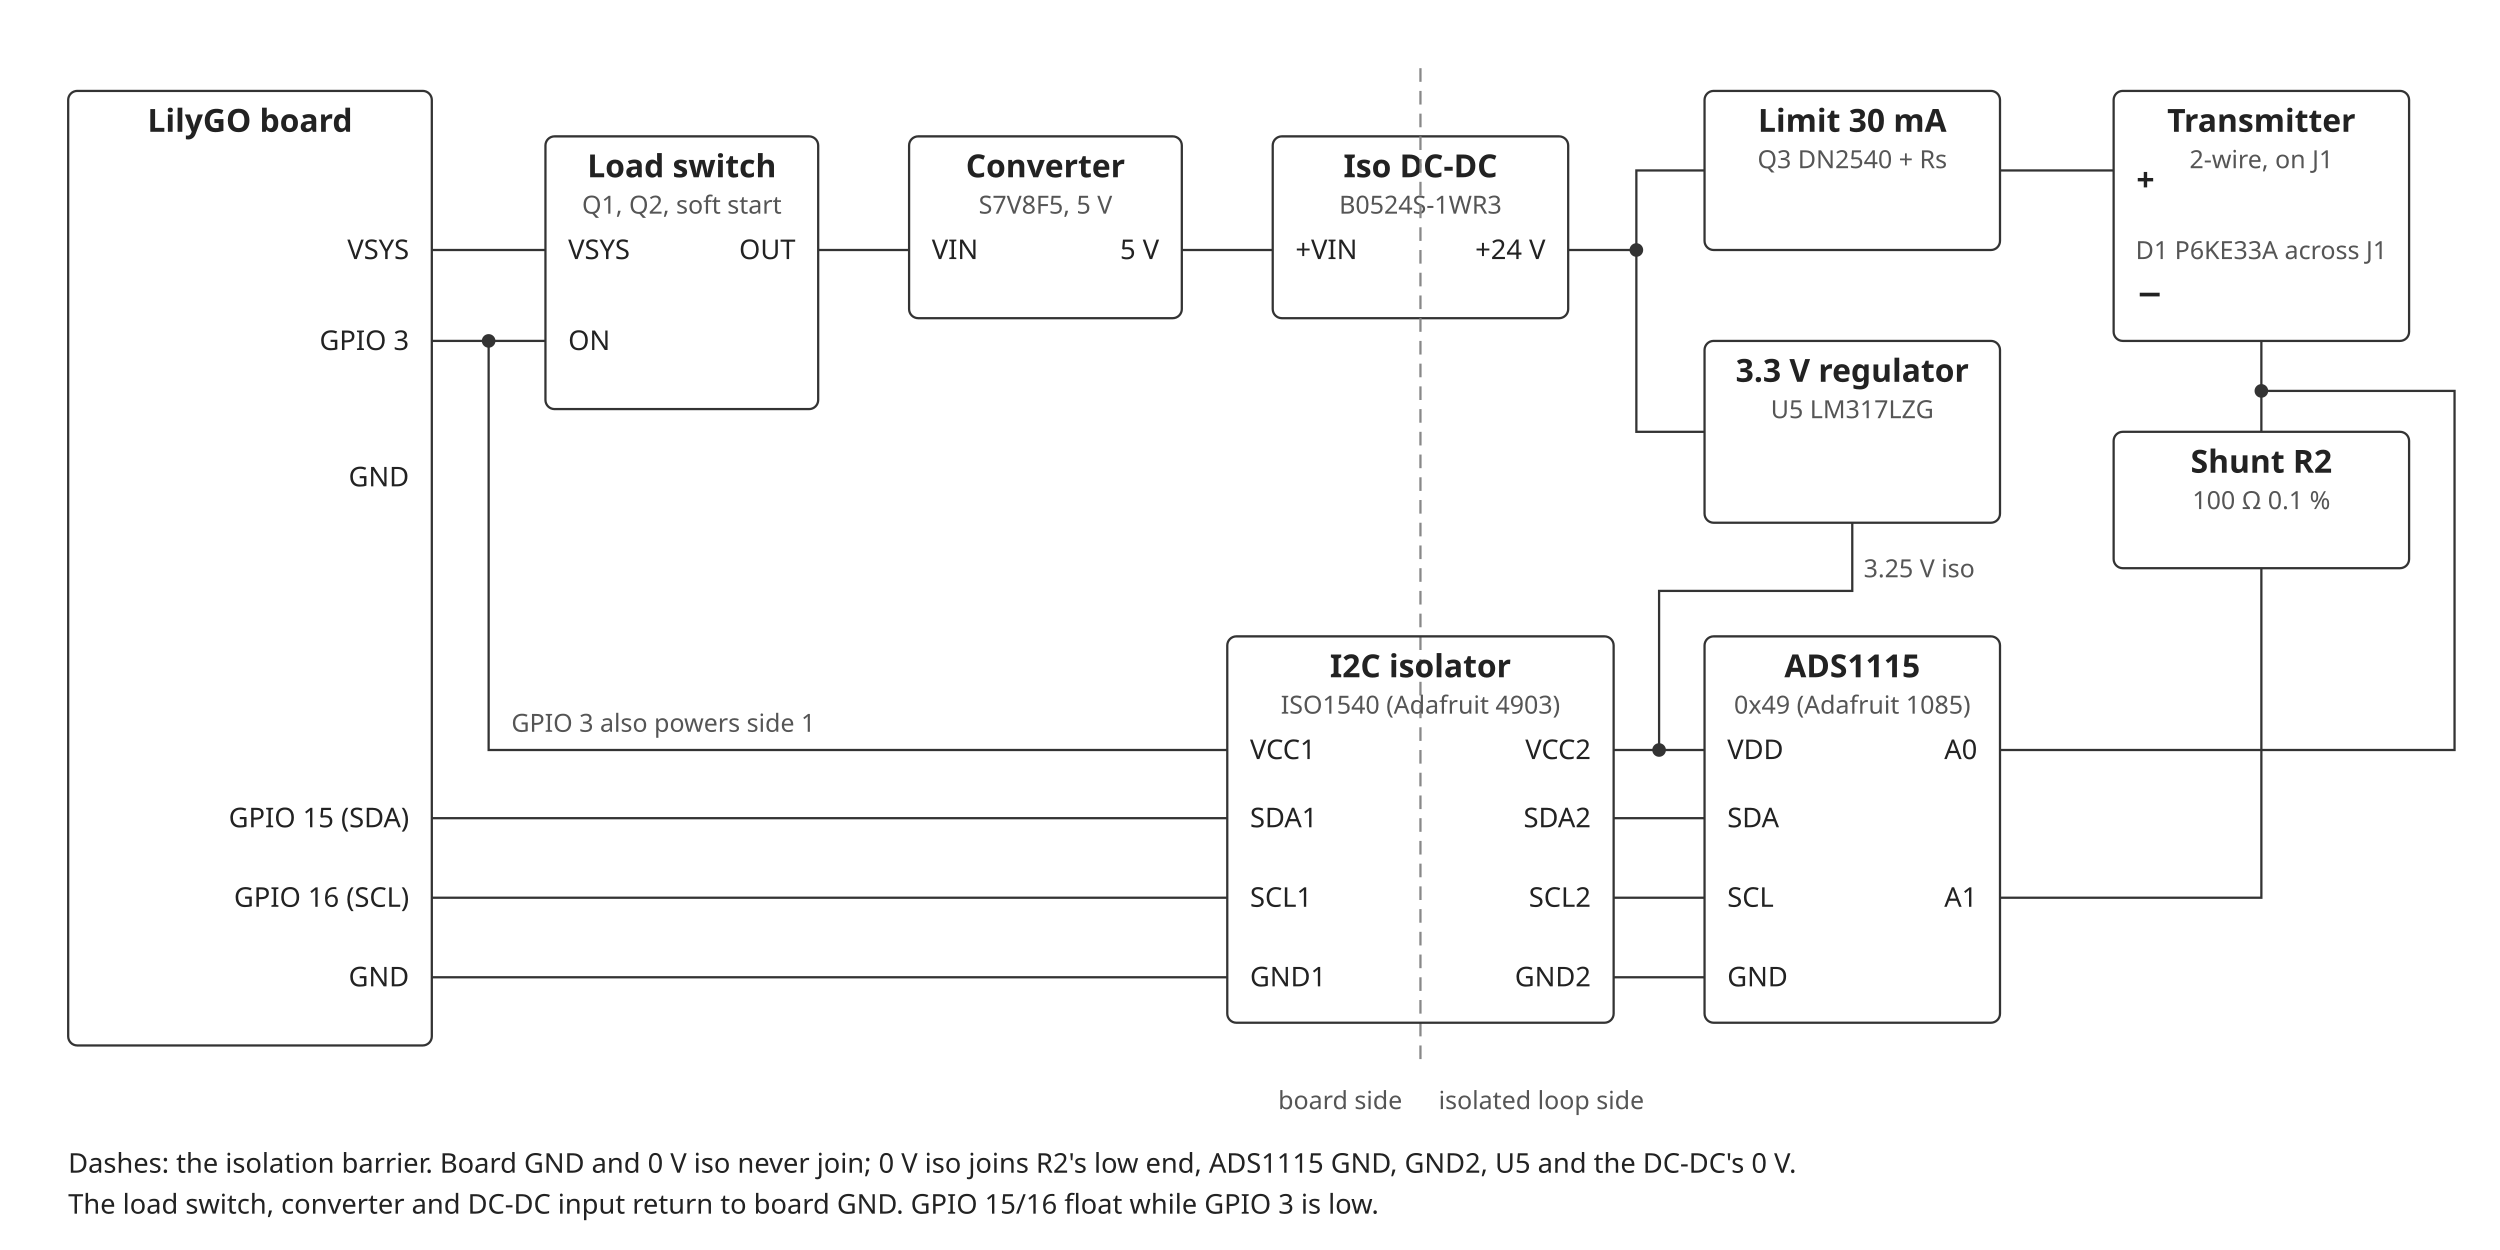
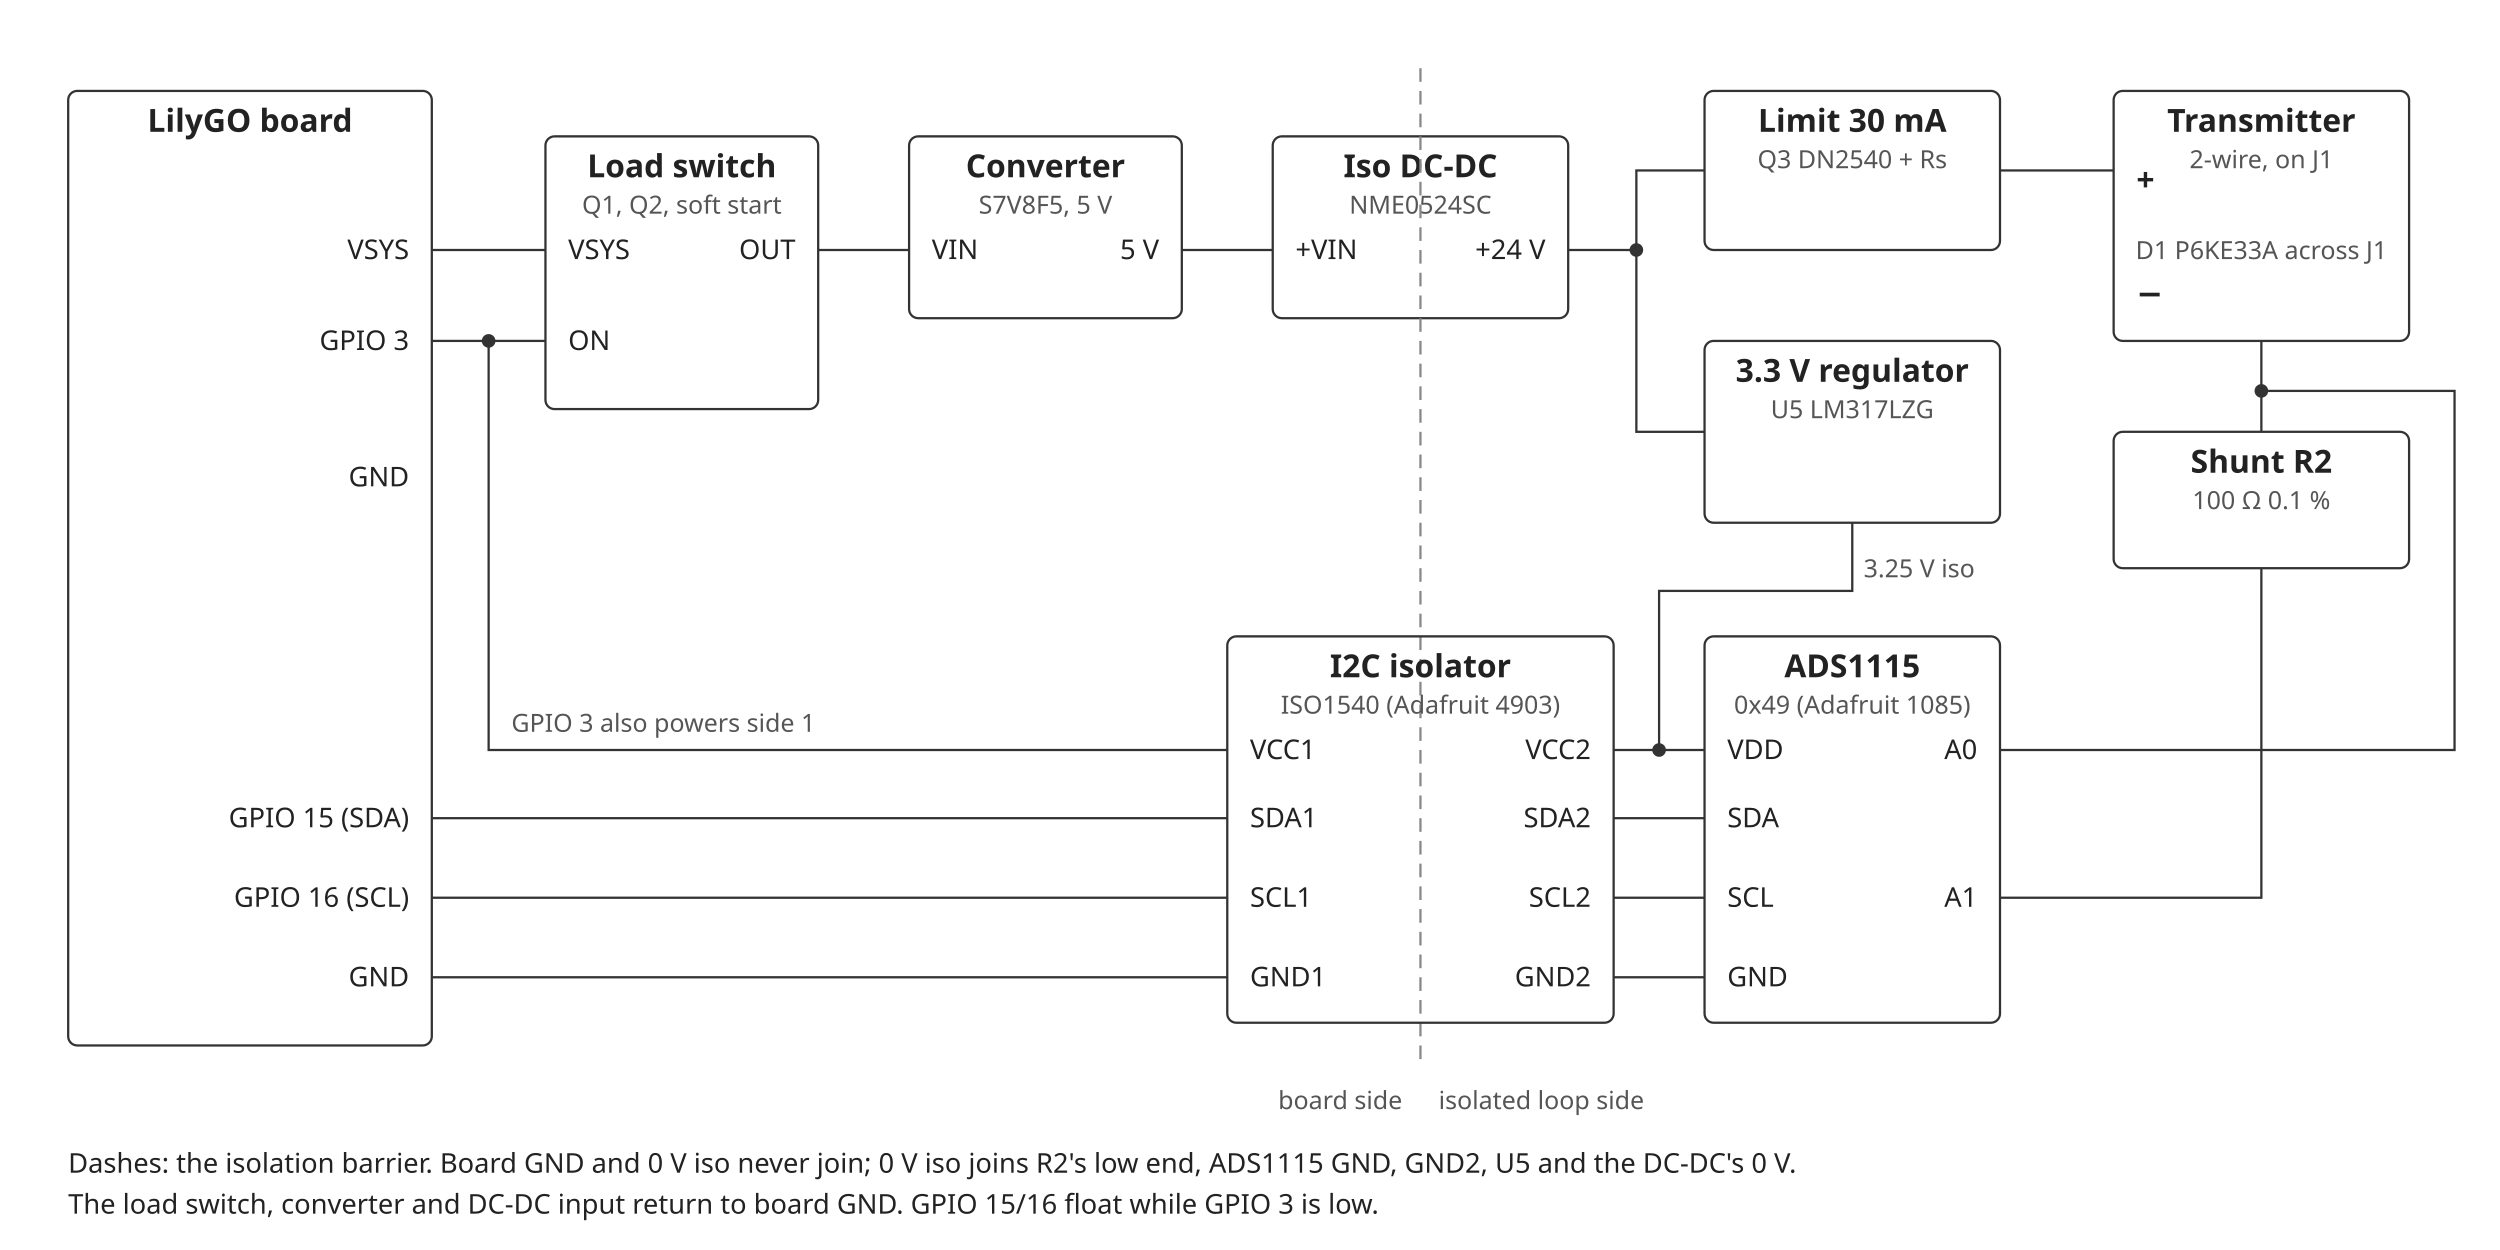
<svg xmlns="http://www.w3.org/2000/svg" viewBox="0 0 1100 550" font-family="sans-serif" fill="#222">
  <rect width="1100" height="550" fill="#fff" />
  <rect x="30" y="40" width="160" height="420" rx="4" fill="none" stroke="#333" />
  <text x="110.0" y="58" text-anchor="middle" font-size="14" font-weight="600" fill="#222">LilyGO board</text>
  <text x="180" y="114" text-anchor="end" font-size="12" font-weight="normal" fill="#222">VSYS</text>
  <text x="180" y="154" text-anchor="end" font-size="12" font-weight="normal" fill="#222">GPIO 3</text>
  <text x="180" y="214" text-anchor="end" font-size="12" font-weight="normal" fill="#222">GND</text>
  <text x="180" y="364" text-anchor="end" font-size="12" font-weight="normal" fill="#222">GPIO 15 (SDA)</text>
  <text x="180" y="399" text-anchor="end" font-size="12" font-weight="normal" fill="#222">GPIO 16 (SCL)</text>
  <text x="180" y="434" text-anchor="end" font-size="12" font-weight="normal" fill="#222">GND</text>
  <rect x="240" y="60" width="120" height="120" rx="4" fill="none" stroke="#333" />
  <text x="300.0" y="78" text-anchor="middle" font-size="14" font-weight="600" fill="#222">Load switch</text>
  <text x="300.0" y="94" text-anchor="middle" font-size="11" font-weight="normal" fill="#555">Q1, Q2, soft start</text>
  <text x="250" y="114" text-anchor="start" font-size="12" font-weight="normal" fill="#222">VSYS</text>
  <text x="250" y="154" text-anchor="start" font-size="12" font-weight="normal" fill="#222">ON</text>
  <text x="350" y="114" text-anchor="end" font-size="12" font-weight="normal" fill="#222">OUT</text>
  <rect x="400" y="60" width="120" height="80" rx="4" fill="none" stroke="#333" />
  <text x="460.0" y="78" text-anchor="middle" font-size="14" font-weight="600" fill="#222">Converter</text>
  <text x="460.0" y="94" text-anchor="middle" font-size="11" font-weight="normal" fill="#555">S7V8F5, 5 V</text>
  <text x="410" y="114" text-anchor="start" font-size="12" font-weight="normal" fill="#222">VIN</text>
  <text x="510" y="114" text-anchor="end" font-size="12" font-weight="normal" fill="#222">5 V</text>
  <rect x="560" y="60" width="130" height="80" rx="4" fill="none" stroke="#333" />
  <text x="625.0" y="78" text-anchor="middle" font-size="14" font-weight="600" fill="#222">Iso DC-DC</text>
-   <text x="625.0" y="94" text-anchor="middle" font-size="11" font-weight="normal" fill="#555">B0524S-1WR3</text>
+   <text x="625.0" y="94" text-anchor="middle" font-size="11" font-weight="normal" fill="#555">NME0524SC</text>
  <text x="570" y="114" text-anchor="start" font-size="12" font-weight="normal" fill="#222">+VIN</text>
  <text x="680" y="114" text-anchor="end" font-size="12" font-weight="normal" fill="#222">+24 V</text>
  <polyline points="190,110 240,110" fill="none" stroke="#333" />
  <polyline points="190,150 240,150" fill="none" stroke="#333" />
  <circle cx="215" cy="150" r="3" fill="#333" />
  <polyline points="215,150 215,330 540,330" fill="none" stroke="#333" />
  <text x="225" y="322" text-anchor="start" font-size="11" font-weight="normal" fill="#555">GPIO 3 also powers side 1</text>
  <polyline points="360,110 400,110" fill="none" stroke="#333" />
  <polyline points="520,110 560,110" fill="none" stroke="#333" />
  <polyline points="625,30 625,470" fill="none" stroke="#888" stroke-dasharray="6 4" />
  <text x="617" y="488" text-anchor="end" font-size="11" font-weight="normal" fill="#555">board side</text>
  <text x="633" y="488" text-anchor="start" font-size="11" font-weight="normal" fill="#555">isolated loop side</text>
  <rect x="540" y="280" width="170" height="170" rx="4" fill="none" stroke="#333" />
  <text x="625.0" y="298" text-anchor="middle" font-size="14" font-weight="600" fill="#222">I2C isolator</text>
  <text x="625.0" y="314" text-anchor="middle" font-size="11" font-weight="normal" fill="#555">ISO1540 (Adafruit 4903)</text>
  <text x="550" y="334" text-anchor="start" font-size="12" font-weight="normal" fill="#222">VCC1</text>
  <text x="550" y="364" text-anchor="start" font-size="12" font-weight="normal" fill="#222">SDA1</text>
  <text x="550" y="399" text-anchor="start" font-size="12" font-weight="normal" fill="#222">SCL1</text>
  <text x="550" y="434" text-anchor="start" font-size="12" font-weight="normal" fill="#222">GND1</text>
  <text x="700" y="334" text-anchor="end" font-size="12" font-weight="normal" fill="#222">VCC2</text>
  <text x="700" y="364" text-anchor="end" font-size="12" font-weight="normal" fill="#222">SDA2</text>
  <text x="700" y="399" text-anchor="end" font-size="12" font-weight="normal" fill="#222">SCL2</text>
  <text x="700" y="434" text-anchor="end" font-size="12" font-weight="normal" fill="#222">GND2</text>
  <polyline points="190,360 540,360" fill="none" stroke="#333" />
  <polyline points="190,395 540,395" fill="none" stroke="#333" />
  <polyline points="190,430 540,430" fill="none" stroke="#333" />
  <rect x="750" y="40" width="130" height="70" rx="4" fill="none" stroke="#333" />
  <text x="815.0" y="58" text-anchor="middle" font-size="14" font-weight="600" fill="#222">Limit 30 mA</text>
  <text x="815.0" y="74" text-anchor="middle" font-size="11" font-weight="normal" fill="#555">Q3 DN2540 + Rs</text>
  <rect x="930" y="40" width="130" height="110" rx="4" fill="none" stroke="#333" />
  <text x="995.0" y="58" text-anchor="middle" font-size="14" font-weight="600" fill="#222">Transmitter</text>
  <text x="995.0" y="74" text-anchor="middle" font-size="11" font-weight="normal" fill="#555">2-wire, on J1</text>
  <text x="940" y="84" text-anchor="start" font-size="14" font-weight="600" fill="#222">+</text>
  <text x="940" y="134" text-anchor="start" font-size="14" font-weight="600" fill="#222">−</text>
  <polyline points="690,110 720,110 720,75 750,75" fill="none" stroke="#333" />
  <circle cx="720" cy="110" r="3" fill="#333" />
  <polyline points="880,75 930,75" fill="none" stroke="#333" />
  <text x="995" y="114" text-anchor="middle" font-size="11" font-weight="normal" fill="#555">D1 P6KE33A across J1</text>
  <rect x="750" y="150" width="130" height="80" rx="4" fill="none" stroke="#333" />
  <text x="815.0" y="168" text-anchor="middle" font-size="14" font-weight="600" fill="#222">3.3 V regulator</text>
  <text x="815.0" y="184" text-anchor="middle" font-size="11" font-weight="normal" fill="#555">U5 LM317LZG</text>
  <polyline points="720,110 720,190 750,190" fill="none" stroke="#333" />
  <rect x="930" y="190" width="130" height="60" rx="4" fill="none" stroke="#333" />
  <text x="995.0" y="208" text-anchor="middle" font-size="14" font-weight="600" fill="#222">Shunt R2</text>
  <text x="995.0" y="224" text-anchor="middle" font-size="11" font-weight="normal" fill="#555">100 Ω 0.1 %</text>
  <polyline points="995,150 995,190" fill="none" stroke="#333" />
  <circle cx="995" cy="172" r="3" fill="#333" />
  <rect x="750" y="280" width="130" height="170" rx="4" fill="none" stroke="#333" />
  <text x="815.0" y="298" text-anchor="middle" font-size="14" font-weight="600" fill="#222">ADS1115</text>
  <text x="815.0" y="314" text-anchor="middle" font-size="11" font-weight="normal" fill="#555">0x49 (Adafruit 1085)</text>
  <text x="760" y="334" text-anchor="start" font-size="12" font-weight="normal" fill="#222">VDD</text>
  <text x="760" y="364" text-anchor="start" font-size="12" font-weight="normal" fill="#222">SDA</text>
  <text x="760" y="399" text-anchor="start" font-size="12" font-weight="normal" fill="#222">SCL</text>
  <text x="760" y="434" text-anchor="start" font-size="12" font-weight="normal" fill="#222">GND</text>
  <text x="870" y="334" text-anchor="end" font-size="12" font-weight="normal" fill="#222">A0</text>
  <text x="870" y="399" text-anchor="end" font-size="12" font-weight="normal" fill="#222">A1</text>
  <polyline points="710,360 750,360" fill="none" stroke="#333" />
  <polyline points="710,395 750,395" fill="none" stroke="#333" />
  <polyline points="710,430 750,430" fill="none" stroke="#333" />
  <polyline points="815,230 815,260 730,260 730,330 750,330" fill="none" stroke="#333" />
  <polyline points="730,330 710,330" fill="none" stroke="#333" />
  <circle cx="730" cy="330" r="3" fill="#333" />
  <text x="820" y="254" text-anchor="start" font-size="11" font-weight="normal" fill="#555">3.25 V iso</text>
  <polyline points="995,172 1080,172 1080,330 880,330" fill="none" stroke="#333" />
  <polyline points="995,250 995,395 880,395" fill="none" stroke="#333" />
  <text x="30" y="516" text-anchor="start" font-size="12" font-weight="normal" fill="#222">Dashes: the isolation barrier. Board GND and 0 V iso never join; 0 V iso joins R2's low end, ADS1115 GND, GND2, U5 and the DC-DC's 0 V.</text>
  <text x="30" y="534" text-anchor="start" font-size="12" font-weight="normal" fill="#222">The load switch, converter and DC-DC input return to board GND. GPIO 15/16 float while GPIO 3 is low.</text>
</svg>
